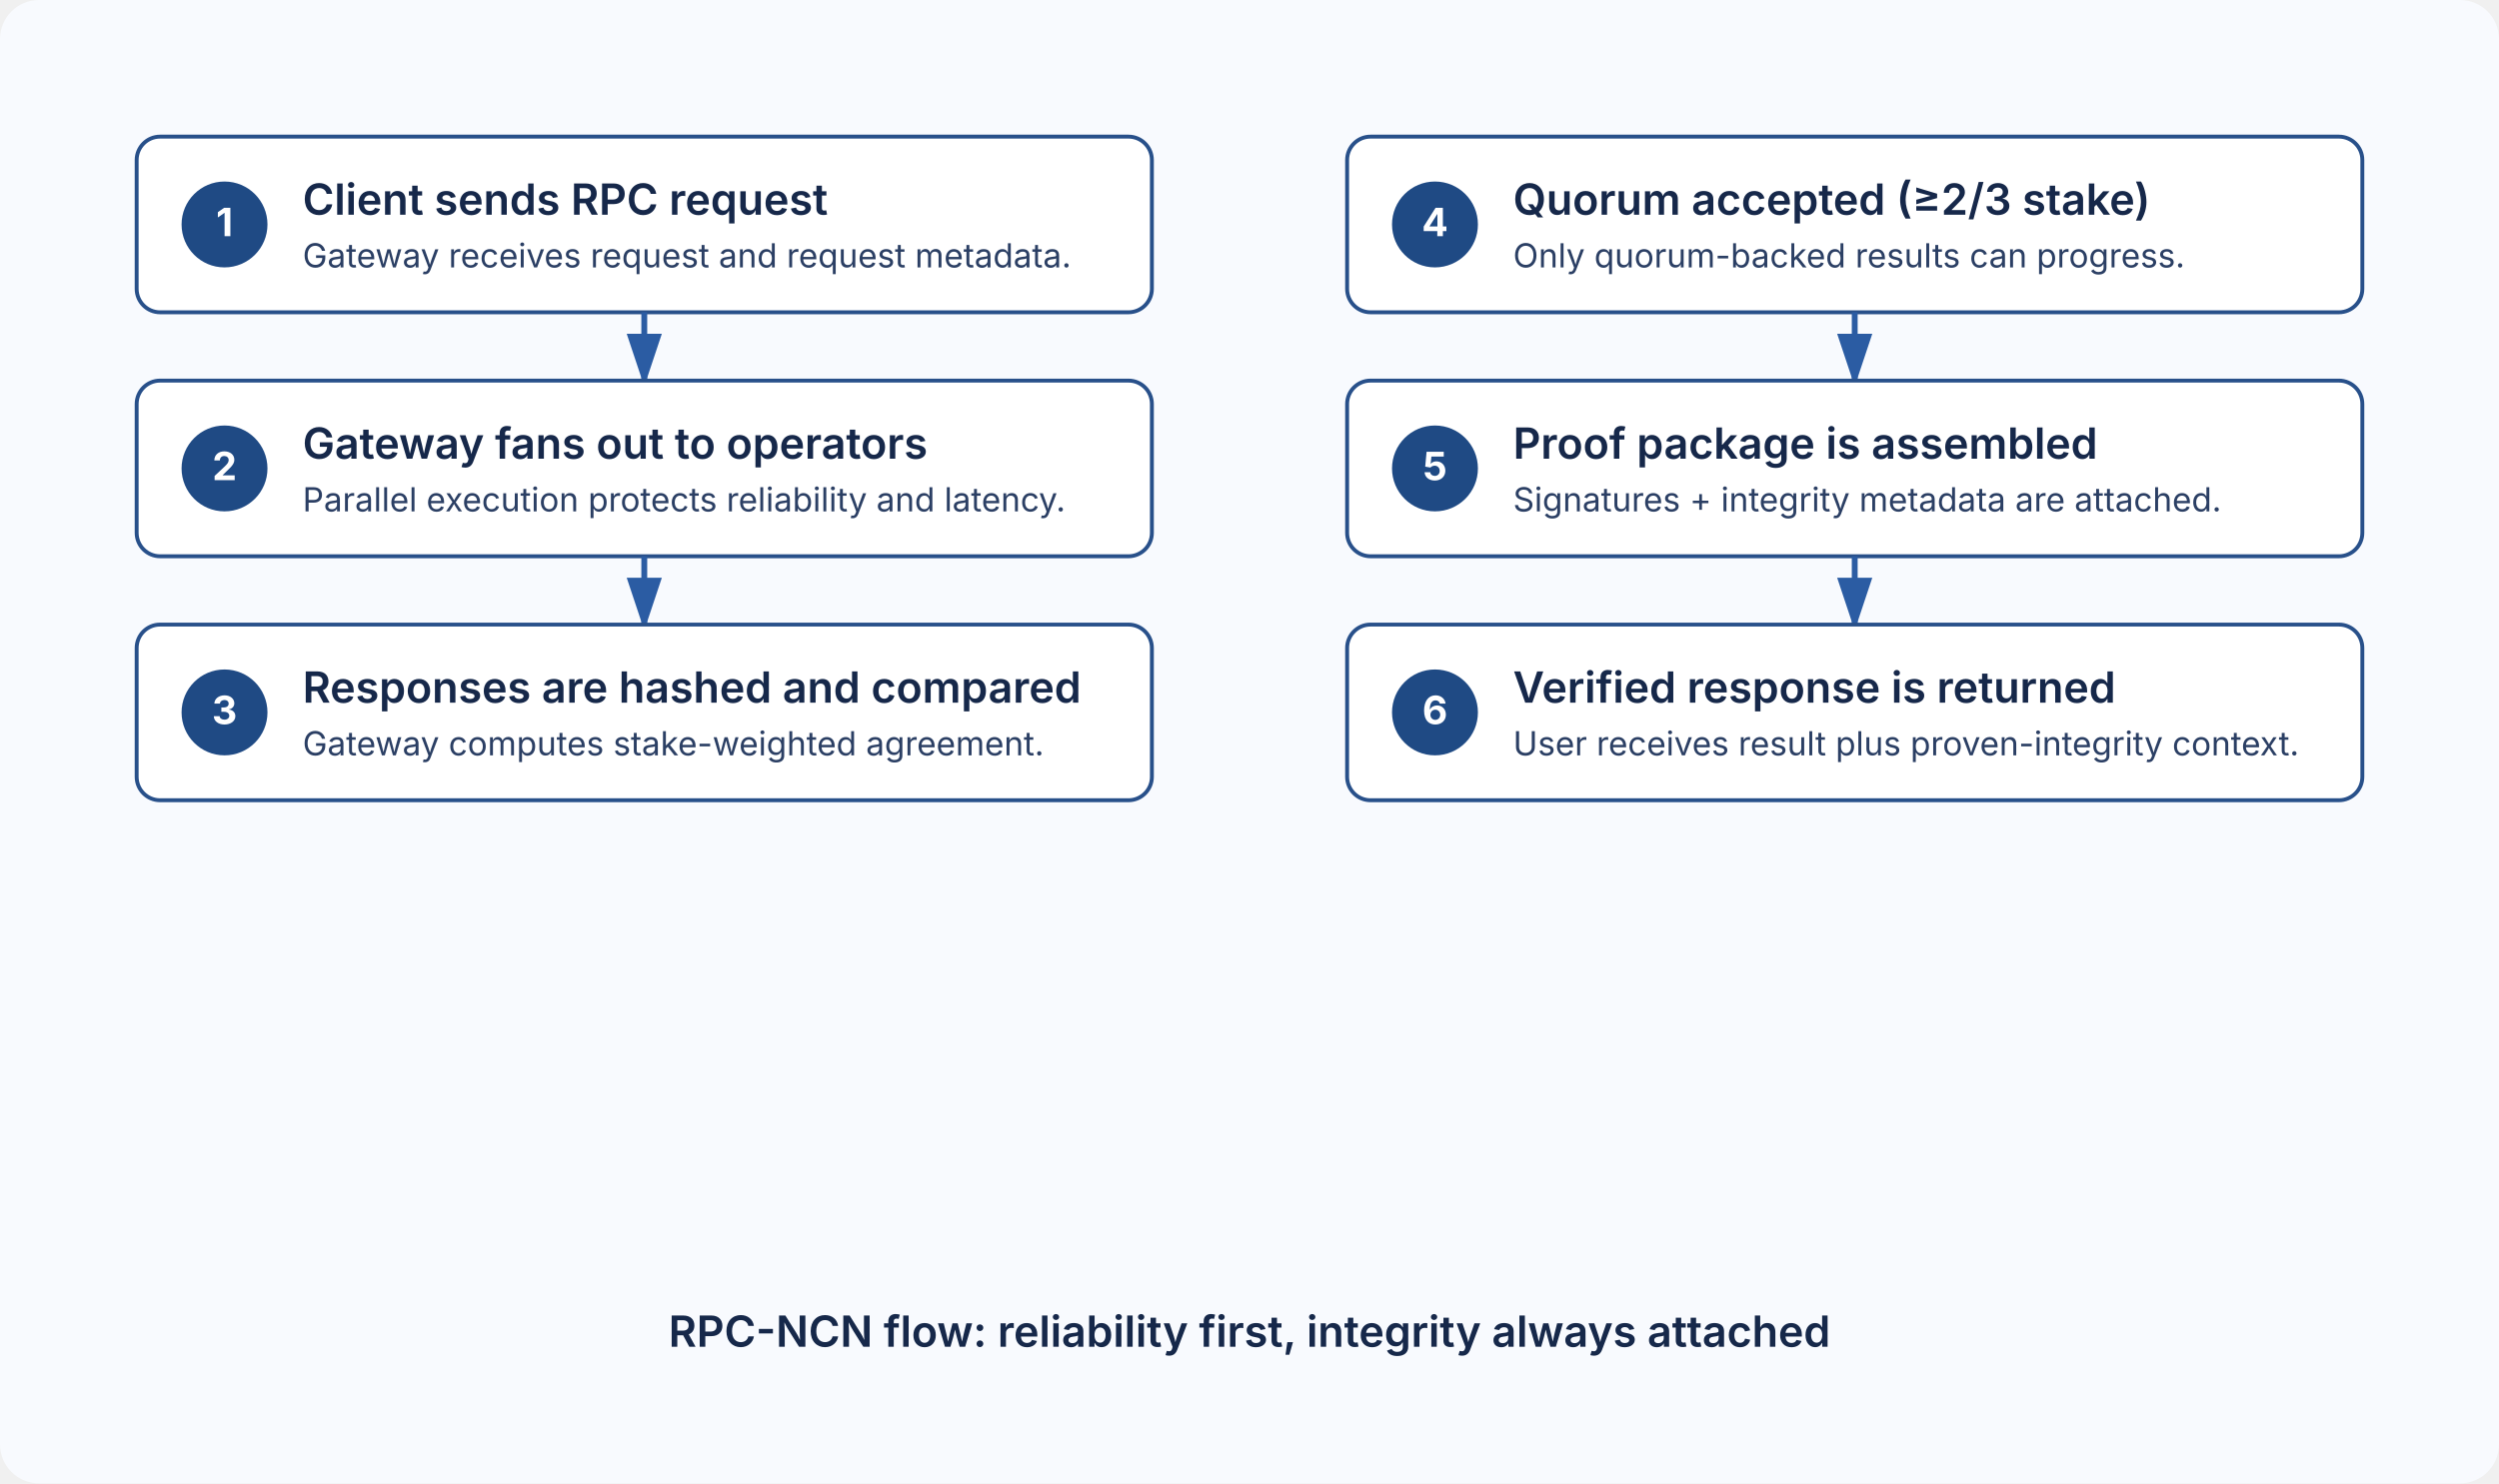
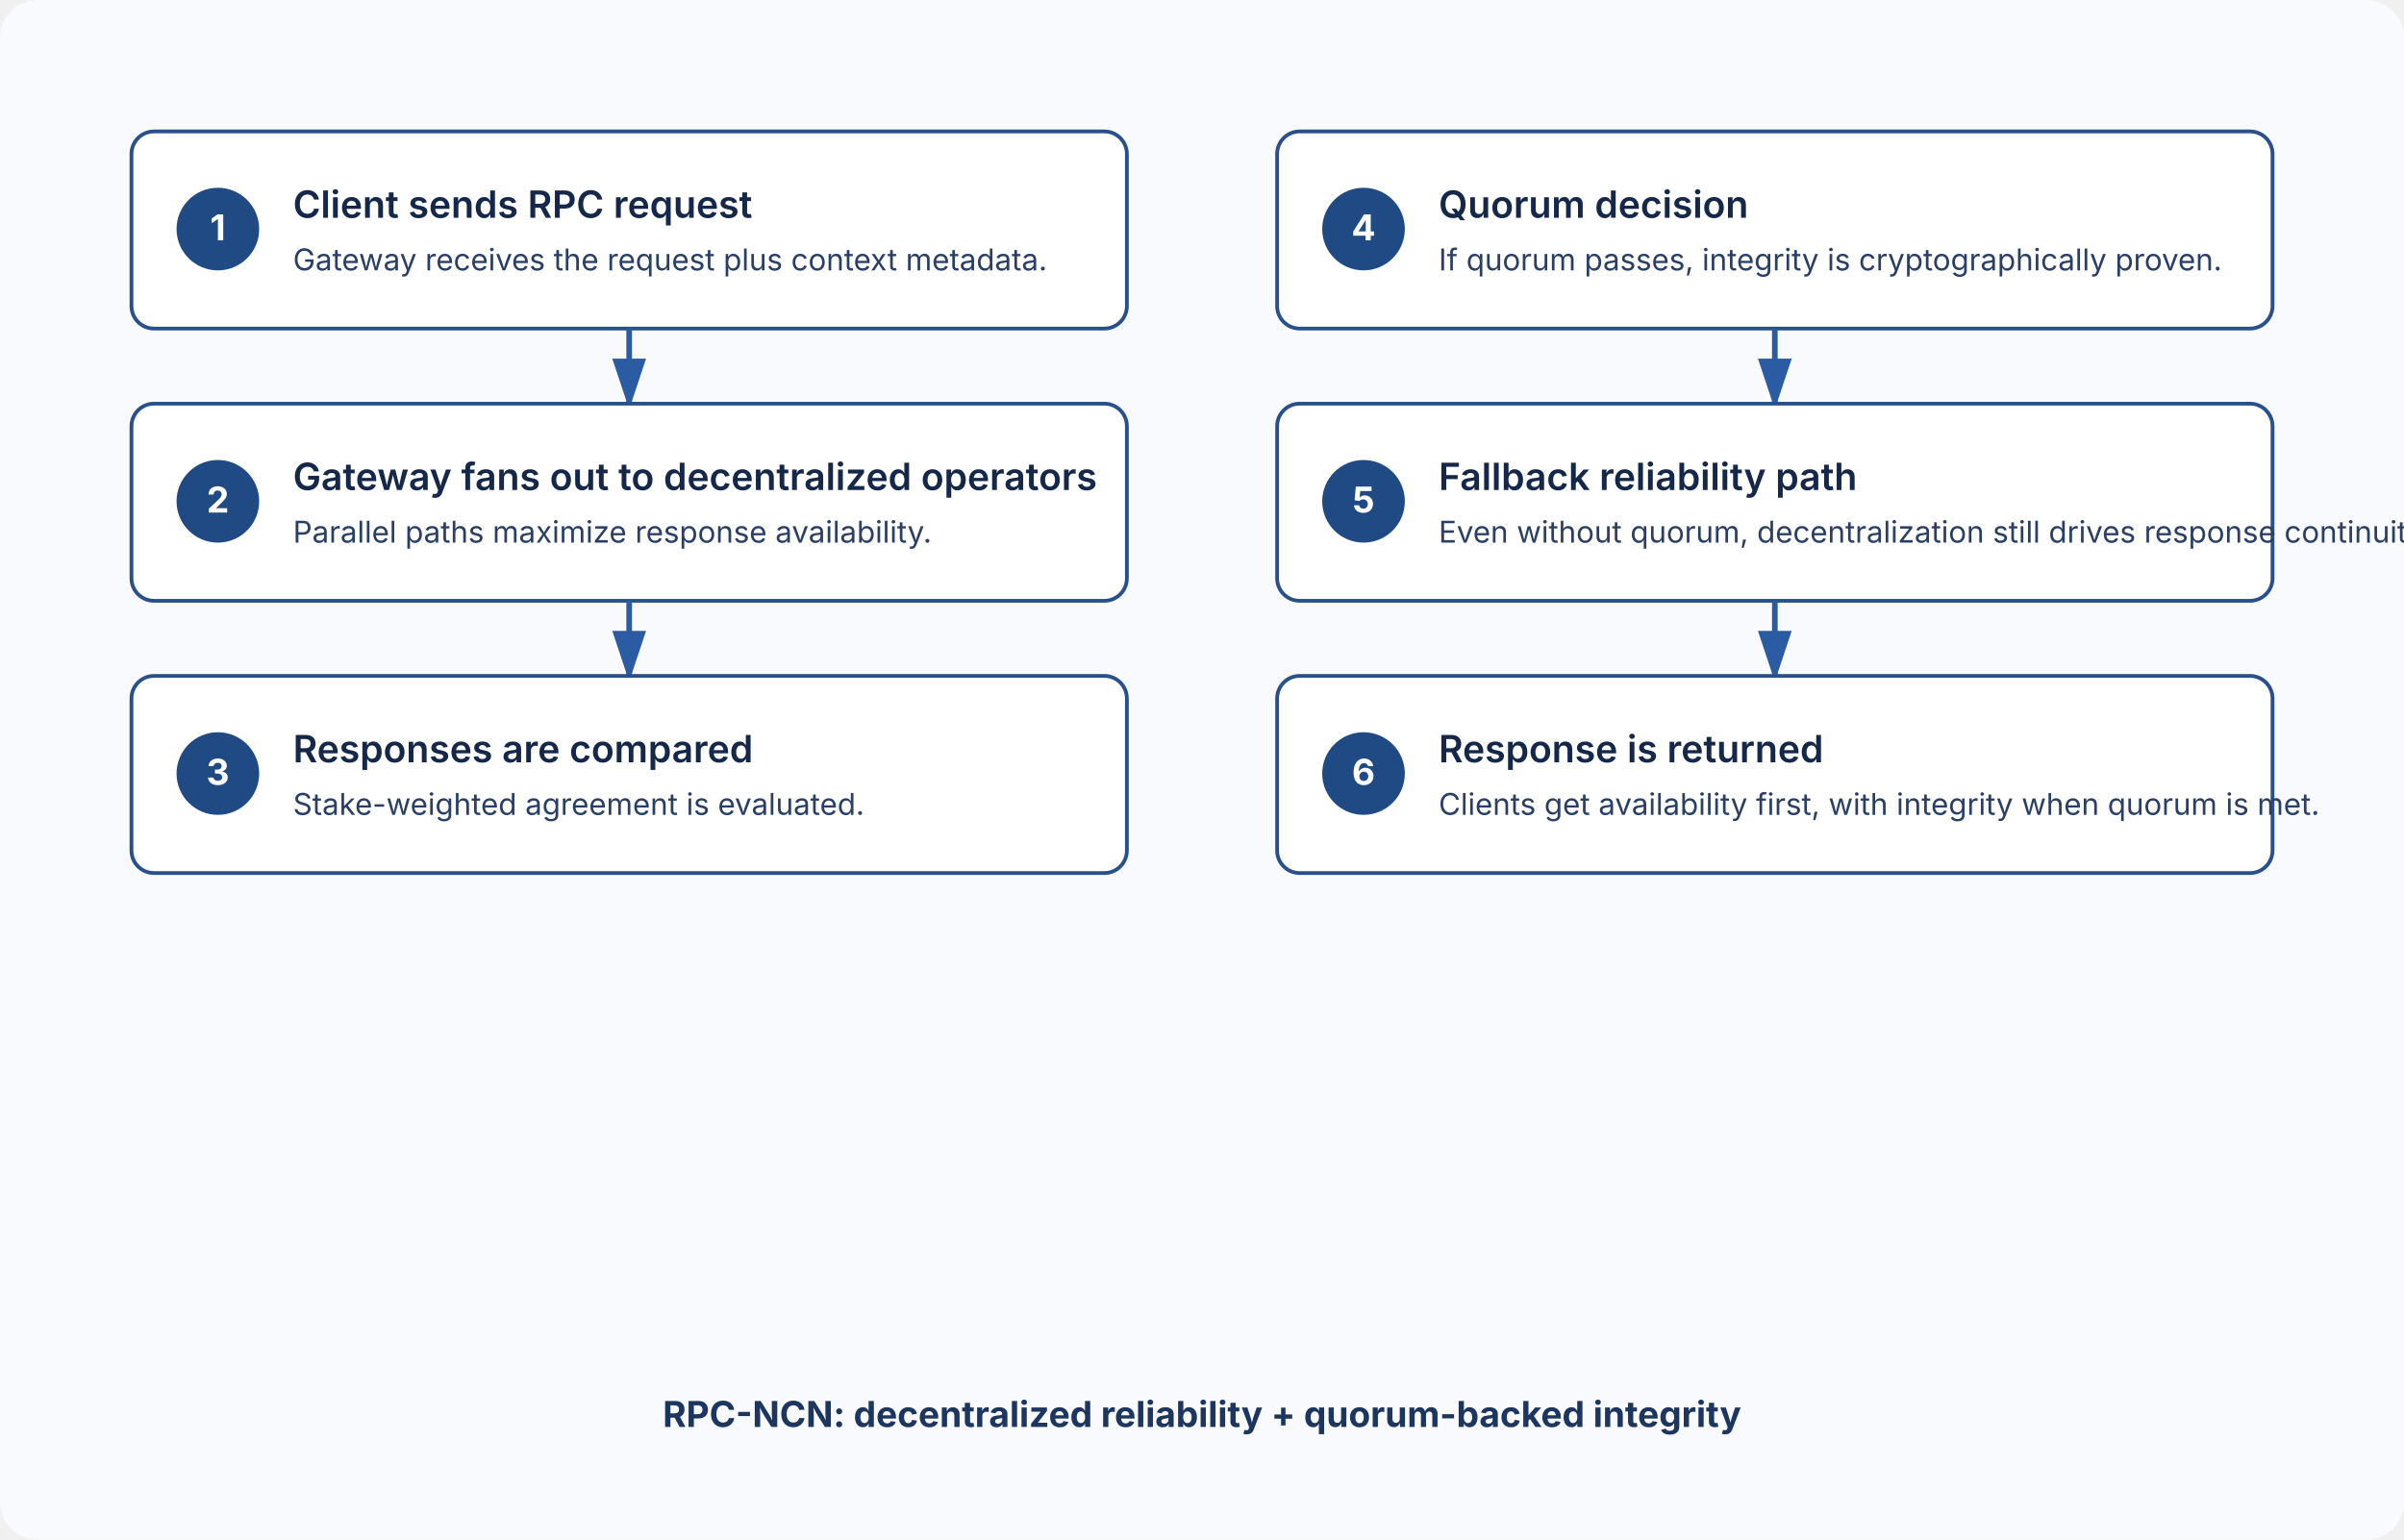
- <svg xmlns="http://www.w3.org/2000/svg" width="1280" height="760" viewBox="0 0 1280 760" role="img" aria-labelledby="title desc">
+ <svg xmlns="http://www.w3.org/2000/svg" width="1280" height="820" viewBox="0 0 1280 820" role="img" aria-labelledby="title desc">
  <defs>
    <style>
      .bg{fill:#f8fafe}
      .step{fill:#fff;stroke:#28508a;stroke-width:2}
      .n{fill:#1f4a84}
-       .nt{font:700 20px Inter,Segoe UI,Arial,sans-serif;fill:#fff}
-       .t{font:600 22px Inter,Segoe UI,Arial,sans-serif;fill:#16284a}
-       .s{font:400 17px Inter,Segoe UI,Arial,sans-serif;fill:#2b3f64}
+       .nt{font:700 19px Inter,Segoe UI,Arial,sans-serif;fill:#fff}
+       .t{font:600 20px Inter,Segoe UI,Arial,sans-serif;fill:#16284a}
+       .s{font:400 16px Inter,Segoe UI,Arial,sans-serif;fill:#2b3f64}
      .line{stroke:#2b5ca3;stroke-width:3;fill:none;marker-end:url(#arrow)}
+       .footer{font:700 19px Inter,Segoe UI,Arial,sans-serif;fill:#1d3660}
    </style>
    <marker id="arrow" markerWidth="10" markerHeight="10" refX="8" refY="3" orient="auto">
      <path d="M0,0 L0,6 L9,3 z" fill="#2b5ca3" />
    </marker>
  </defs>
-   <rect class="bg" width="1280" height="760" rx="20" />
+   <rect class="bg" width="1280" height="820" rx="20" />
  <g transform="translate(70,70)">
-     <rect class="step" x="0" y="0" width="520" height="90" rx="12" />
-     <circle class="n" cx="45" cy="45" r="22" />
-     <text class="nt" x="45" y="51" text-anchor="middle">1</text>
-     <text class="t" x="85" y="40">Client sends RPC request</text>
-     <text class="s" x="85" y="67">Gateway receives request and request metadata.</text>
-     <path class="line" d="M260 90 L260 125" />
-     <rect class="step" x="0" y="125" width="520" height="90" rx="12" />
-     <circle class="n" cx="45" cy="170" r="22" />
-     <text class="nt" x="45" y="176" text-anchor="middle">2</text>
-     <text class="t" x="85" y="165">Gateway fans out to operators</text>
-     <text class="s" x="85" y="192">Parallel execution protects reliability and latency.</text>
-     <path class="line" d="M260 215 L260 250" />
-     <rect class="step" x="0" y="250" width="520" height="90" rx="12" />
-     <circle class="n" cx="45" cy="295" r="22" />
-     <text class="nt" x="45" y="301" text-anchor="middle">3</text>
-     <text class="t" x="85" y="290">Responses are hashed and compared</text>
-     <text class="s" x="85" y="317">Gateway computes stake-weighted agreement.</text>
+     <rect class="step" x="0" y="0" width="530" height="105" rx="12" />
+     <circle class="n" cx="46" cy="52" r="22" />
+     <text class="nt" x="46" y="58" text-anchor="middle">1</text>
+     <text class="t" x="86" y="46">Client sends RPC request</text>
+     <text class="s" x="86" y="74">Gateway receives the request plus context metadata.</text>
+     <path class="line" d="M265 105 L265 145" />
+     <rect class="step" x="0" y="145" width="530" height="105" rx="12" />
+     <circle class="n" cx="46" cy="197" r="22" />
+     <text class="nt" x="46" y="203" text-anchor="middle">2</text>
+     <text class="t" x="86" y="191">Gateway fans out to decentralized operators</text>
+     <text class="s" x="86" y="219">Parallel paths maximize response availability.</text>
+     <path class="line" d="M265 250 L265 290" />
+     <rect class="step" x="0" y="290" width="530" height="105" rx="12" />
+     <circle class="n" cx="46" cy="342" r="22" />
+     <text class="nt" x="46" y="348" text-anchor="middle">3</text>
+     <text class="t" x="86" y="336">Responses are compared</text>
+     <text class="s" x="86" y="364">Stake-weighted agreement is evaluated.</text>
  </g>
-   <g transform="translate(690,70)">
-     <rect class="step" x="0" y="0" width="520" height="90" rx="12" />
-     <circle class="n" cx="45" cy="45" r="22" />
-     <text class="nt" x="45" y="51" text-anchor="middle">4</text>
-     <text class="t" x="85" y="40">Quorum accepted (≥2/3 stake)</text>
-     <text class="s" x="85" y="67">Only quorum-backed results can progress.</text>
-     <path class="line" d="M260 90 L260 125" />
-     <rect class="step" x="0" y="125" width="520" height="90" rx="12" />
-     <circle class="n" cx="45" cy="170" r="22" />
-     <text class="nt" x="45" y="176" text-anchor="middle">5</text>
-     <text class="t" x="85" y="165">Proof package is assembled</text>
-     <text class="s" x="85" y="192">Signatures + integrity metadata are attached.</text>
-     <path class="line" d="M260 215 L260 250" />
-     <rect class="step" x="0" y="250" width="520" height="90" rx="12" />
-     <circle class="n" cx="45" cy="295" r="22" />
-     <text class="nt" x="45" y="301" text-anchor="middle">6</text>
-     <text class="t" x="85" y="290">Verified response is returned</text>
-     <text class="s" x="85" y="317">User receives result plus proven-integrity context.</text>
+   <g transform="translate(680,70)">
+     <rect class="step" x="0" y="0" width="530" height="105" rx="12" />
+     <circle class="n" cx="46" cy="52" r="22" />
+     <text class="nt" x="46" y="58" text-anchor="middle">4</text>
+     <text class="t" x="86" y="46">Quorum decision</text>
+     <text class="s" x="86" y="74">If quorum passes, integrity is cryptographically proven.</text>
+     <path class="line" d="M265 105 L265 145" />
+     <rect class="step" x="0" y="145" width="530" height="105" rx="12" />
+     <circle class="n" cx="46" cy="197" r="22" />
+     <text class="nt" x="46" y="203" text-anchor="middle">5</text>
+     <text class="t" x="86" y="191">Fallback reliability path</text>
+     <text class="s" x="86" y="219">Even without quorum, decentralization still drives response continuity.</text>
+     <path class="line" d="M265 250 L265 290" />
+     <rect class="step" x="0" y="290" width="530" height="105" rx="12" />
+     <circle class="n" cx="46" cy="342" r="22" />
+     <text class="nt" x="46" y="348" text-anchor="middle">6</text>
+     <text class="t" x="86" y="336">Response is returned</text>
+     <text class="s" x="86" y="364">Clients get availability first, with integrity when quorum is met.</text>
  </g>
-   <text class="t" x="640" y="690" text-anchor="middle">RPC-NCN flow: reliability first, integrity always attached</text>
+   <text class="footer" x="640" y="760" text-anchor="middle">RPC-NCN: decentralized reliability + quorum-backed integrity</text>
</svg>
